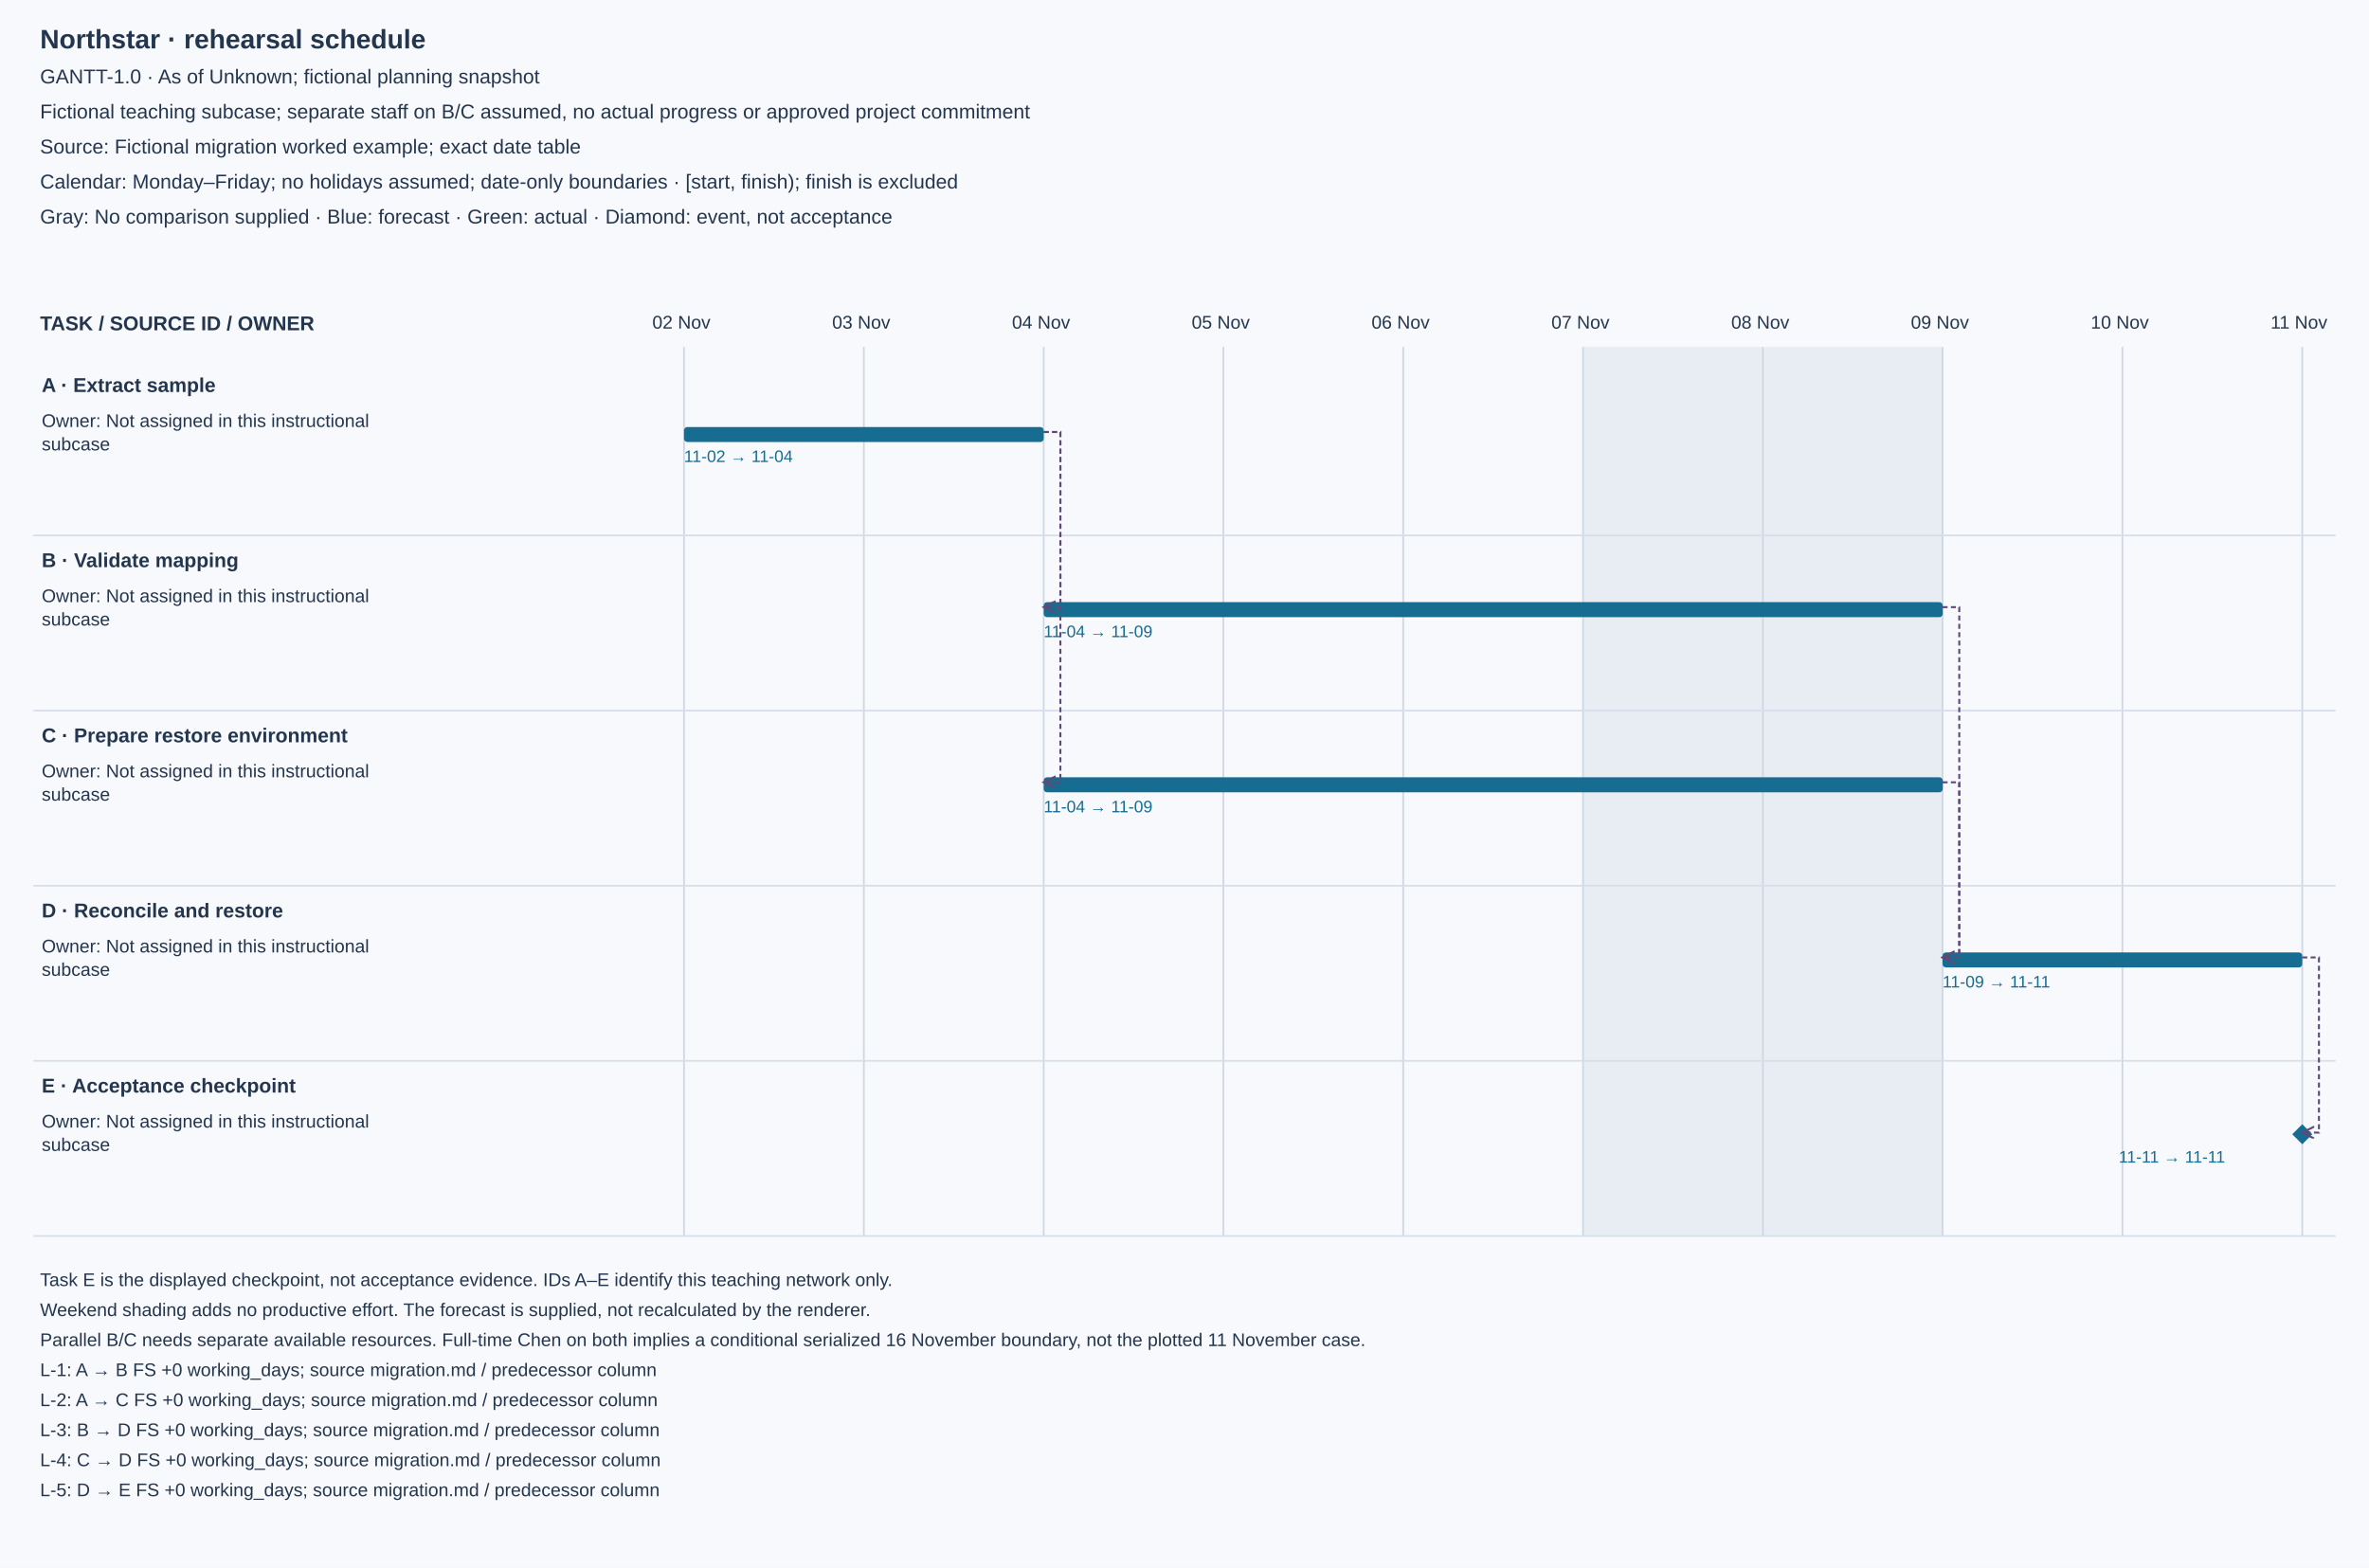
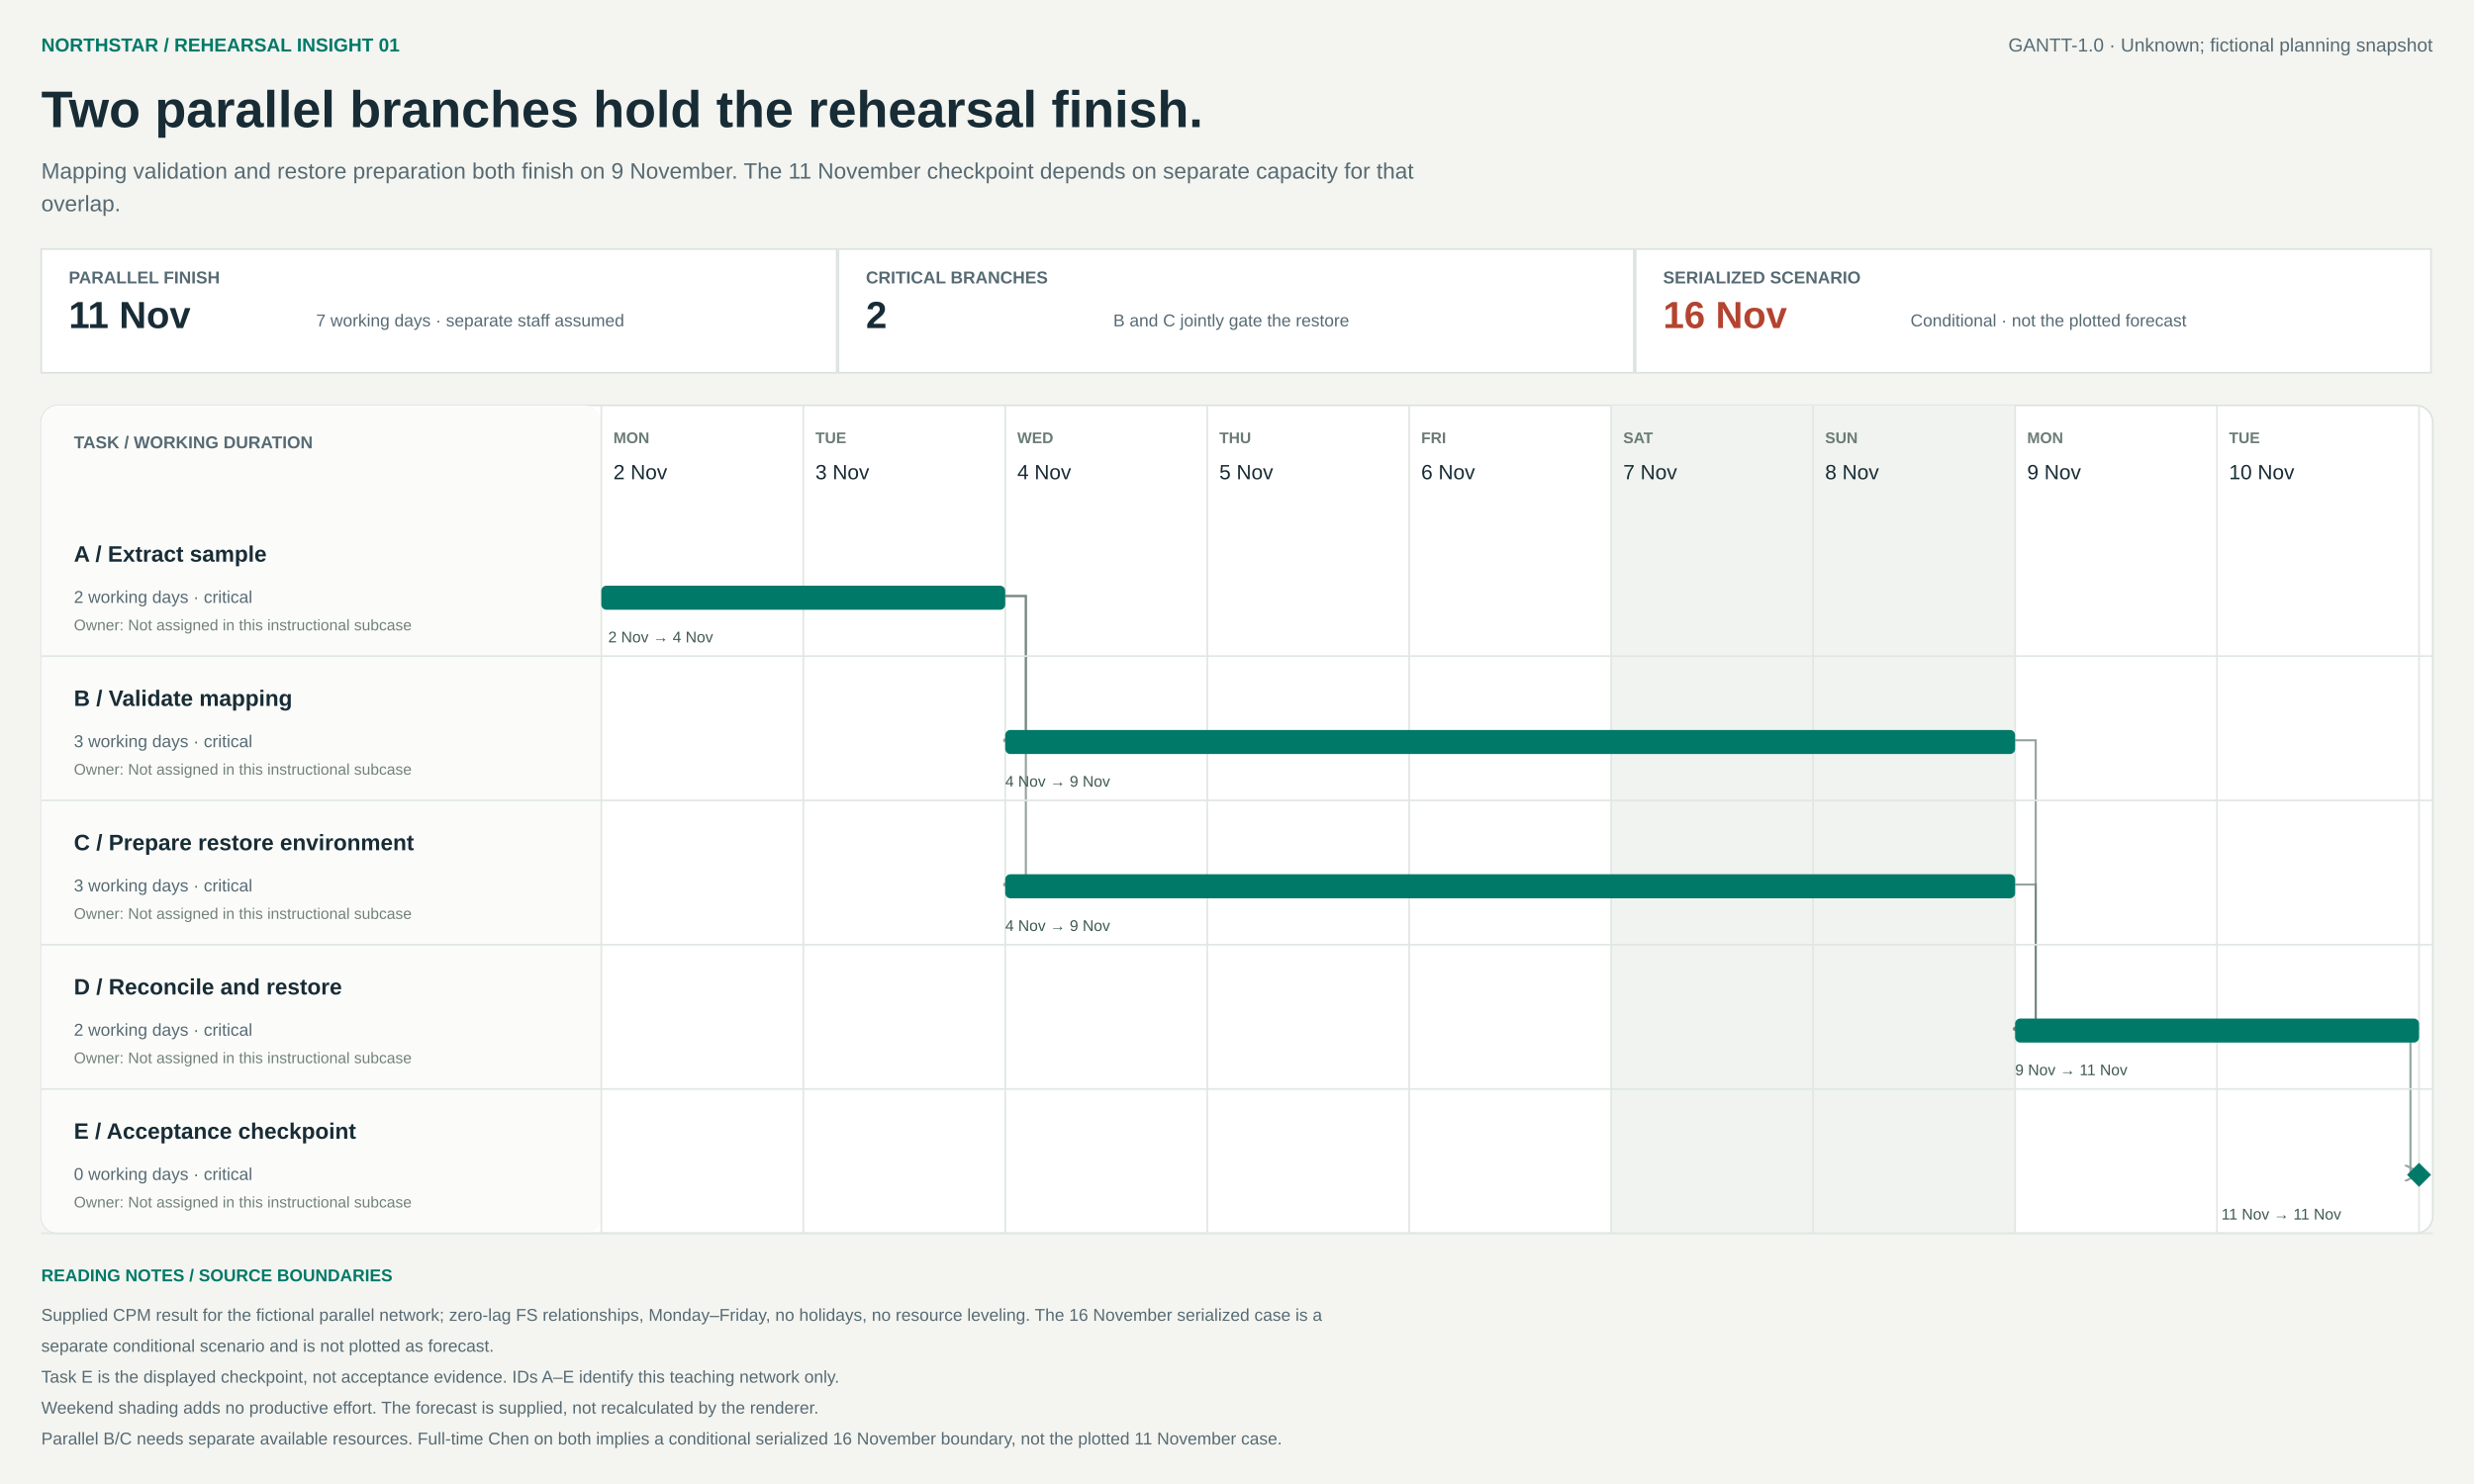
- <svg xmlns="http://www.w3.org/2000/svg" width="1420" height="940" viewBox="0 0 1420 940" role="img" aria-labelledby="title desc">
+ <svg xmlns="http://www.w3.org/2000/svg" width="1440" height="864" viewBox="0 0 1440 864" role="img" aria-labelledby="title desc">
  <defs>
-     <marker id="arrow" markerWidth="7" markerHeight="7" refX="6" refY="3" orient="auto">
-       <path d="M0,0 L6,3 L0,6" fill="none" stroke="#5d4a78" />
+     <marker id="arrow" markerWidth="8" markerHeight="8" refX="7" refY="4" orient="auto">
+       <path d="M0,0 L8,4 L0,8" fill="none" stroke="#657b76" />
    </marker>
  </defs>
-   <rect width="1420" height="940" fill="#f7f9fc" />
-   <g font-family="Arial,sans-serif">
-     <text x="24.0" y="29.0" font-size="16" fill="#24364e" font-weight="700">Northstar · rehearsal schedule</text>
-     <text x="24.0" y="50.0" font-size="12" fill="#24364e" font-weight="400">GANTT-1.0 · As of Unknown; fictional planning snapshot</text>
-     <text x="24.0" y="71.0" font-size="12" fill="#24364e" font-weight="400">Fictional teaching subcase; separate staff on B/C assumed, no actual progress or approved project commitment</text>
-     <text x="24.0" y="92.0" font-size="12" fill="#24364e" font-weight="400">Source: Fictional migration worked example; exact date table</text>
-     <text x="24.0" y="113.0" font-size="12" fill="#24364e" font-weight="400">Calendar: Monday–Friday; no holidays assumed; date-only boundaries · [start, finish); finish is excluded</text>
-     <text x="24.0" y="134.0" font-size="12" fill="#24364e" font-weight="400">Gray: No comparison supplied · Blue: forecast · Green: actual · Diamond: event, not acceptance</text>
-     <text x="24.0" y="198.0" font-size="12" fill="#24364e" font-weight="700">TASK / SOURCE ID / OWNER</text>
-     <rect x="948.9" y="208" width="107.8" height="533" fill="#e8edf4" />
-     <rect x="1056.7" y="208" width="107.8" height="533" fill="#e8edf4" />
-     <path d="M410.0,208 V741" stroke="#cdd7e4" />
-     <text x="391.0" y="197.0" font-size="11" fill="#24364e" font-weight="400">02 Nov</text>
-     <path d="M517.8,208 V741" stroke="#cdd7e4" />
-     <text x="498.8" y="197.0" font-size="11" fill="#24364e" font-weight="400">03 Nov</text>
-     <path d="M625.6,208 V741" stroke="#cdd7e4" />
-     <text x="606.6" y="197.0" font-size="11" fill="#24364e" font-weight="400">04 Nov</text>
-     <path d="M733.3,208 V741" stroke="#cdd7e4" />
-     <text x="714.3" y="197.0" font-size="11" fill="#24364e" font-weight="400">05 Nov</text>
-     <path d="M841.1,208 V741" stroke="#cdd7e4" />
-     <text x="822.1" y="197.0" font-size="11" fill="#24364e" font-weight="400">06 Nov</text>
-     <path d="M948.9,208 V741" stroke="#cdd7e4" />
-     <text x="929.9" y="197.0" font-size="11" fill="#24364e" font-weight="400">07 Nov</text>
-     <path d="M1056.7,208 V741" stroke="#cdd7e4" />
-     <text x="1037.7" y="197.0" font-size="11" fill="#24364e" font-weight="400">08 Nov</text>
-     <path d="M1164.4,208 V741" stroke="#cdd7e4" />
-     <text x="1145.4" y="197.0" font-size="11" fill="#24364e" font-weight="400">09 Nov</text>
-     <path d="M1272.2,208 V741" stroke="#cdd7e4" />
-     <text x="1253.2" y="197.0" font-size="11" fill="#24364e" font-weight="400">10 Nov</text>
-     <path d="M1380.0,208 V741" stroke="#cdd7e4" />
-     <text x="1361.0" y="197.0" font-size="11" fill="#24364e" font-weight="400">11 Nov</text>
-     <g data-task="A">
-       <path d="M20,321 H1400" stroke="#d6deea" />
-       <text x="25.0" y="235.0" font-size="12" fill="#24364e" font-weight="600">A · Extract sample</text>
-       <text x="25.0" y="256.0" font-size="11" fill="#24364e" font-weight="400">Owner: Not assigned in this instructional</text>
-       <text x="25.0" y="270.0" font-size="11" fill="#24364e" font-weight="400">subcase</text>
-       <rect class="forecast" x="410.0" y="256" width="215.6" height="9" rx="2" fill="#176c91" />
-       <text x="410.0" y="277.0" font-size="10" fill="#176c91" font-weight="400">11-02 → 11-04</text>
+   <rect width="100%" height="100%" fill="#f4f5f0" />
+   <g font-family="Arial,sans-serif" fill="#182c36">
+     <text x="24.0" y="30.0" font-size="11" fill="#007969" font-weight="700">NORTHSTAR / REHEARSAL INSIGHT 01</text>
+     <text x="1416.0" text-anchor="end" y="30.0" font-size="11" fill="#576a74" font-weight="400">GANTT-1.0 · Unknown; fictional planning snapshot</text>
+     <text x="24.0" y="74.0" font-size="30" fill="#182c36" font-weight="700">Two parallel branches hold the rehearsal finish.</text>
+     <text x="24.0" y="104.0" font-size="13" fill="#576a74" font-weight="400">Mapping validation and restore preparation both finish on 9 November. The 11 November checkpoint depends on separate capacity for that</text>
+     <text x="24.0" y="123.0" font-size="13" fill="#576a74" font-weight="400">overlap.</text>
+     <rect x="24.0" y="145" width="463.0" height="72" fill="#ffffff" stroke="#dce3df" />
+     <text x="40.0" y="165.0" font-size="10" fill="#576a74" font-weight="700">PARALLEL FINISH</text>
+     <text x="40.0" y="191.0" font-size="22" fill="#182c36" font-weight="700">11 Nov</text>
+     <text x="184.0" y="190.0" font-size="10" fill="#576a74" font-weight="400">7 working days · separate staff assumed</text>
+     <rect x="488.0" y="145" width="463.0" height="72" fill="#ffffff" stroke="#dce3df" />
+     <text x="504.0" y="165.0" font-size="10" fill="#576a74" font-weight="700">CRITICAL BRANCHES</text>
+     <text x="504.0" y="191.0" font-size="22" fill="#182c36" font-weight="700">2</text>
+     <text x="648.0" y="190.0" font-size="10" fill="#576a74" font-weight="400">B and C jointly gate the restore</text>
+     <rect x="952.0" y="145" width="463.0" height="72" fill="#ffffff" stroke="#dce3df" />
+     <text x="968.0" y="165.0" font-size="10" fill="#576a74" font-weight="700">SERIALIZED SCENARIO</text>
+     <text x="968.0" y="191.0" font-size="22" fill="#b44330" font-weight="700">16 Nov</text>
+     <text x="1112.0" y="190.0" font-size="10" fill="#576a74" font-weight="400">Conditional · not the plotted forecast</text>
+     <rect x="24" y="236" width="1392" height="482" rx="10" fill="#ffffff" stroke="#dce3df" />
+     <rect x="24" y="236" width="326" height="482" rx="10" fill="#fbfcf9" />
+     <text x="43.0" y="261.0" font-size="10" fill="#576a74" font-weight="700">TASK / WORKING DURATION</text>
+     <rect x="937.8" y="236" width="117.6" height="482" fill="#f0f3ef" />
+     <rect x="1055.3" y="236" width="117.6" height="482" fill="#f0f3ef" />
+     <path d="M350.0,236 V718" stroke="#e1e7e2" />
+     <text x="357.0" y="258.0" font-size="9" fill="#6a7b74" font-weight="700">MON</text>
+     <text x="357.0" y="279.0" font-size="12" fill="#182c36" font-weight="400">2 Nov</text>
+     <path d="M467.6,236 V718" stroke="#e1e7e2" />
+     <text x="474.6" y="258.0" font-size="9" fill="#6a7b74" font-weight="700">TUE</text>
+     <text x="474.6" y="279.0" font-size="12" fill="#182c36" font-weight="400">3 Nov</text>
+     <path d="M585.1,236 V718" stroke="#e1e7e2" />
+     <text x="592.1" y="258.0" font-size="9" fill="#6a7b74" font-weight="700">WED</text>
+     <text x="592.1" y="279.0" font-size="12" fill="#182c36" font-weight="400">4 Nov</text>
+     <path d="M702.7,236 V718" stroke="#e1e7e2" />
+     <text x="709.7" y="258.0" font-size="9" fill="#6a7b74" font-weight="700">THU</text>
+     <text x="709.7" y="279.0" font-size="12" fill="#182c36" font-weight="400">5 Nov</text>
+     <path d="M820.2,236 V718" stroke="#e1e7e2" />
+     <text x="827.2" y="258.0" font-size="9" fill="#6a7b74" font-weight="700">FRI</text>
+     <text x="827.2" y="279.0" font-size="12" fill="#182c36" font-weight="400">6 Nov</text>
+     <path d="M937.8,236 V718" stroke="#e1e7e2" />
+     <text x="944.8" y="258.0" font-size="9" fill="#6a7b74" font-weight="700">SAT</text>
+     <text x="944.8" y="279.0" font-size="12" fill="#182c36" font-weight="400">7 Nov</text>
+     <path d="M1055.3,236 V718" stroke="#e1e7e2" />
+     <text x="1062.3" y="258.0" font-size="9" fill="#6a7b74" font-weight="700">SUN</text>
+     <text x="1062.3" y="279.0" font-size="12" fill="#182c36" font-weight="400">8 Nov</text>
+     <path d="M1172.9,236 V718" stroke="#e1e7e2" />
+     <text x="1179.9" y="258.0" font-size="9" fill="#6a7b74" font-weight="700">MON</text>
+     <text x="1179.9" y="279.0" font-size="12" fill="#182c36" font-weight="400">9 Nov</text>
+     <path d="M1290.4,236 V718" stroke="#e1e7e2" />
+     <text x="1297.4" y="258.0" font-size="9" fill="#6a7b74" font-weight="700">TUE</text>
+     <text x="1297.4" y="279.0" font-size="12" fill="#182c36" font-weight="400">10 Nov</text>
+     <path d="M1408.0,236 V718" stroke="#e1e7e2" />
+     <path class="dependency" d="M585.1,347.0 H597.1 V431.0 H585.1" fill="none" stroke="#657b76" stroke-width="1.2" opacity=".7" marker-end="url(#arrow)" />
+     <path class="dependency" d="M585.1,347.0 H597.1 V515.0 H585.1" fill="none" stroke="#657b76" stroke-width="1.2" opacity=".7" marker-end="url(#arrow)" />
+     <path class="dependency" d="M1172.9,431.0 H1184.9 V599.0 H1172.9" fill="none" stroke="#657b76" stroke-width="1.2" opacity=".7" marker-end="url(#arrow)" />
+     <path class="dependency" d="M1172.9,515.0 H1184.9 V599.0 H1172.9" fill="none" stroke="#657b76" stroke-width="1.2" opacity=".7" marker-end="url(#arrow)" />
+     <path class="dependency" d="M1408.0,599.0 H1403.0 V683.0 H1408.0" fill="none" stroke="#657b76" stroke-width="1.2" opacity=".7" marker-end="url(#arrow)" />
+     <g data-task="A" data-critical="true">
+       <path d="M24,382 H1416" stroke="#e1e7e2" />
+       <text x="43.0" y="327.0" font-size="13" fill="#182c36" font-weight="700">A / Extract sample</text>
+       <text x="43.0" y="351.0" font-size="10" fill="#576a74" font-weight="400">2 working days · critical</text>
+       <text x="43.0" y="367.0" font-size="9" fill="#72817b" font-weight="400">Owner: Not assigned in this instructional subcase</text>
+       <rect class="forecast critical" x="350.0" y="341.0" width="235.1" height="14" rx="3" fill="#007969" />
+       <text x="354.0" y="374.0" font-size="9" fill="#3e5951" font-weight="400">2 Nov → 4 Nov</text>
    </g>
-     <g data-task="B">
-       <path d="M20,426 H1400" stroke="#d6deea" />
-       <text x="25.0" y="340.0" font-size="12" fill="#24364e" font-weight="600">B · Validate mapping</text>
-       <text x="25.0" y="361.0" font-size="11" fill="#24364e" font-weight="400">Owner: Not assigned in this instructional</text>
-       <text x="25.0" y="375.0" font-size="11" fill="#24364e" font-weight="400">subcase</text>
-       <rect class="forecast" x="625.6" y="361" width="538.9" height="9" rx="2" fill="#176c91" />
-       <text x="625.6" y="382.0" font-size="10" fill="#176c91" font-weight="400">11-04 → 11-09</text>
+     <g data-task="B" data-critical="true">
+       <path d="M24,466 H1416" stroke="#e1e7e2" />
+       <text x="43.0" y="411.0" font-size="13" fill="#182c36" font-weight="700">B / Validate mapping</text>
+       <text x="43.0" y="435.0" font-size="10" fill="#576a74" font-weight="400">3 working days · critical</text>
+       <text x="43.0" y="451.0" font-size="9" fill="#72817b" font-weight="400">Owner: Not assigned in this instructional subcase</text>
+       <rect class="forecast critical" x="585.1" y="425.0" width="587.8" height="14" rx="3" fill="#007969" />
+       <text x="585.1" y="458.0" font-size="9" fill="#3e5951" font-weight="400">4 Nov → 9 Nov</text>
    </g>
-     <g data-task="C">
-       <path d="M20,531 H1400" stroke="#d6deea" />
-       <text x="25.0" y="445.0" font-size="12" fill="#24364e" font-weight="600">C · Prepare restore environment</text>
-       <text x="25.0" y="466.0" font-size="11" fill="#24364e" font-weight="400">Owner: Not assigned in this instructional</text>
-       <text x="25.0" y="480.0" font-size="11" fill="#24364e" font-weight="400">subcase</text>
-       <rect class="forecast" x="625.6" y="466" width="538.9" height="9" rx="2" fill="#176c91" />
-       <text x="625.6" y="487.0" font-size="10" fill="#176c91" font-weight="400">11-04 → 11-09</text>
+     <g data-task="C" data-critical="true">
+       <path d="M24,550 H1416" stroke="#e1e7e2" />
+       <text x="43.0" y="495.0" font-size="13" fill="#182c36" font-weight="700">C / Prepare restore environment</text>
+       <text x="43.0" y="519.0" font-size="10" fill="#576a74" font-weight="400">3 working days · critical</text>
+       <text x="43.0" y="535.0" font-size="9" fill="#72817b" font-weight="400">Owner: Not assigned in this instructional subcase</text>
+       <rect class="forecast critical" x="585.1" y="509.0" width="587.8" height="14" rx="3" fill="#007969" />
+       <text x="585.1" y="542.0" font-size="9" fill="#3e5951" font-weight="400">4 Nov → 9 Nov</text>
    </g>
-     <g data-task="D">
-       <path d="M20,636 H1400" stroke="#d6deea" />
-       <text x="25.0" y="550.0" font-size="12" fill="#24364e" font-weight="600">D · Reconcile and restore</text>
-       <text x="25.0" y="571.0" font-size="11" fill="#24364e" font-weight="400">Owner: Not assigned in this instructional</text>
-       <text x="25.0" y="585.0" font-size="11" fill="#24364e" font-weight="400">subcase</text>
-       <rect class="forecast" x="1164.4" y="571" width="215.6" height="9" rx="2" fill="#176c91" />
-       <text x="1164.4" y="592.0" font-size="10" fill="#176c91" font-weight="400">11-09 → 11-11</text>
+     <g data-task="D" data-critical="true">
+       <path d="M24,634 H1416" stroke="#e1e7e2" />
+       <text x="43.0" y="579.0" font-size="13" fill="#182c36" font-weight="700">D / Reconcile and restore</text>
+       <text x="43.0" y="603.0" font-size="10" fill="#576a74" font-weight="400">2 working days · critical</text>
+       <text x="43.0" y="619.0" font-size="9" fill="#72817b" font-weight="400">Owner: Not assigned in this instructional subcase</text>
+       <rect class="forecast critical" x="1172.9" y="593.0" width="235.1" height="14" rx="3" fill="#007969" />
+       <text x="1172.9" y="626.0" font-size="9" fill="#3e5951" font-weight="400">9 Nov → 11 Nov</text>
    </g>
-     <g data-task="E">
-       <path d="M20,741 H1400" stroke="#d6deea" />
-       <text x="25.0" y="655.0" font-size="12" fill="#24364e" font-weight="600">E · Acceptance checkpoint</text>
-       <text x="25.0" y="676.0" font-size="11" fill="#24364e" font-weight="400">Owner: Not assigned in this instructional</text>
-       <text x="25.0" y="690.0" font-size="11" fill="#24364e" font-weight="400">subcase</text>
-       <path class="forecast" d="M1380.0,674 l6,6 -6,6 -6,-6 Z" fill="#176c91" />
-       <text x="1270.0" y="697.0" font-size="10" fill="#176c91" font-weight="400">11-11 → 11-11</text>
+     <g data-task="E" data-critical="true">
+       <path d="M24,718 H1416" stroke="#e1e7e2" />
+       <text x="43.0" y="663.0" font-size="13" fill="#182c36" font-weight="700">E / Acceptance checkpoint</text>
+       <text x="43.0" y="687.0" font-size="10" fill="#576a74" font-weight="400">0 working days · critical</text>
+       <text x="43.0" y="703.0" font-size="9" fill="#72817b" font-weight="400">Owner: Not assigned in this instructional subcase</text>
+       <path class="forecast critical" d="M1408.0,677.0 l7,7 -7,7 -7,-7 Z" fill="#007969" />
+       <text x="1293.0" y="710.0" font-size="9" fill="#3e5951" font-weight="400">11 Nov → 11 Nov</text>
    </g>
-     <path class="dependency" d="M625.6,259 H635.6 V364 H625.6" fill="none" stroke="#5d4a78" stroke-width="1.2" stroke-dasharray="3 2" marker-end="url(#arrow)" />
-     <path class="dependency" d="M625.6,259 H635.6 V469 H625.6" fill="none" stroke="#5d4a78" stroke-width="1.2" stroke-dasharray="3 2" marker-end="url(#arrow)" />
-     <path class="dependency" d="M1164.4,364 H1174.4 V574 H1164.4" fill="none" stroke="#5d4a78" stroke-width="1.2" stroke-dasharray="3 2" marker-end="url(#arrow)" />
-     <path class="dependency" d="M1164.4,469 H1174.4 V574 H1164.4" fill="none" stroke="#5d4a78" stroke-width="1.2" stroke-dasharray="3 2" marker-end="url(#arrow)" />
-     <path class="dependency" d="M1380.0,574 H1390.0 V679 H1380.0" fill="none" stroke="#5d4a78" stroke-width="1.2" stroke-dasharray="3 2" marker-end="url(#arrow)" />
-     <text x="24.0" y="771.0" font-size="11" fill="#24364e" font-weight="400">Task E is the displayed checkpoint, not acceptance evidence. IDs A–E identify this teaching network only.</text>
-     <text x="24.0" y="789.0" font-size="11" fill="#24364e" font-weight="400">Weekend shading adds no productive effort. The forecast is supplied, not recalculated by the renderer.</text>
-     <text x="24.0" y="807.0" font-size="11" fill="#24364e" font-weight="400">Parallel B/C needs separate available resources. Full-time Chen on both implies a conditional serialized 16 November boundary, not the plotted 11 November case.</text>
-     <text x="24.0" y="825.0" font-size="11" fill="#24364e" font-weight="400">L-1: A → B FS +0 working_days; source migration.md / predecessor column</text>
-     <text x="24.0" y="843.0" font-size="11" fill="#24364e" font-weight="400">L-2: A → C FS +0 working_days; source migration.md / predecessor column</text>
-     <text x="24.0" y="861.0" font-size="11" fill="#24364e" font-weight="400">L-3: B → D FS +0 working_days; source migration.md / predecessor column</text>
-     <text x="24.0" y="879.0" font-size="11" fill="#24364e" font-weight="400">L-4: C → D FS +0 working_days; source migration.md / predecessor column</text>
-     <text x="24.0" y="897.0" font-size="11" fill="#24364e" font-weight="400">L-5: D → E FS +0 working_days; source migration.md / predecessor column</text>
+     <text x="24.0" y="746.0" font-size="10" fill="#007969" font-weight="700">READING NOTES / SOURCE BOUNDARIES</text>
+     <text x="24.0" y="769.0" font-size="10" fill="#576a74" font-weight="400">Supplied CPM result for the fictional parallel network; zero-lag FS relationships, Monday–Friday, no holidays, no resource leveling. The 16 November serialized case is a</text>
+     <text x="24.0" y="787.0" font-size="10" fill="#576a74" font-weight="400">separate conditional scenario and is not plotted as forecast.</text>
+     <text x="24.0" y="805.0" font-size="10" fill="#576a74" font-weight="400">Task E is the displayed checkpoint, not acceptance evidence. IDs A–E identify this teaching network only.</text>
+     <text x="24.0" y="823.0" font-size="10" fill="#576a74" font-weight="400">Weekend shading adds no productive effort. The forecast is supplied, not recalculated by the renderer.</text>
+     <text x="24.0" y="841.0" font-size="10" fill="#576a74" font-weight="400">Parallel B/C needs separate available resources. Full-time Chen on both implies a conditional serialized 16 November boundary, not the plotted 11 November case.</text>
  </g>
</svg>
